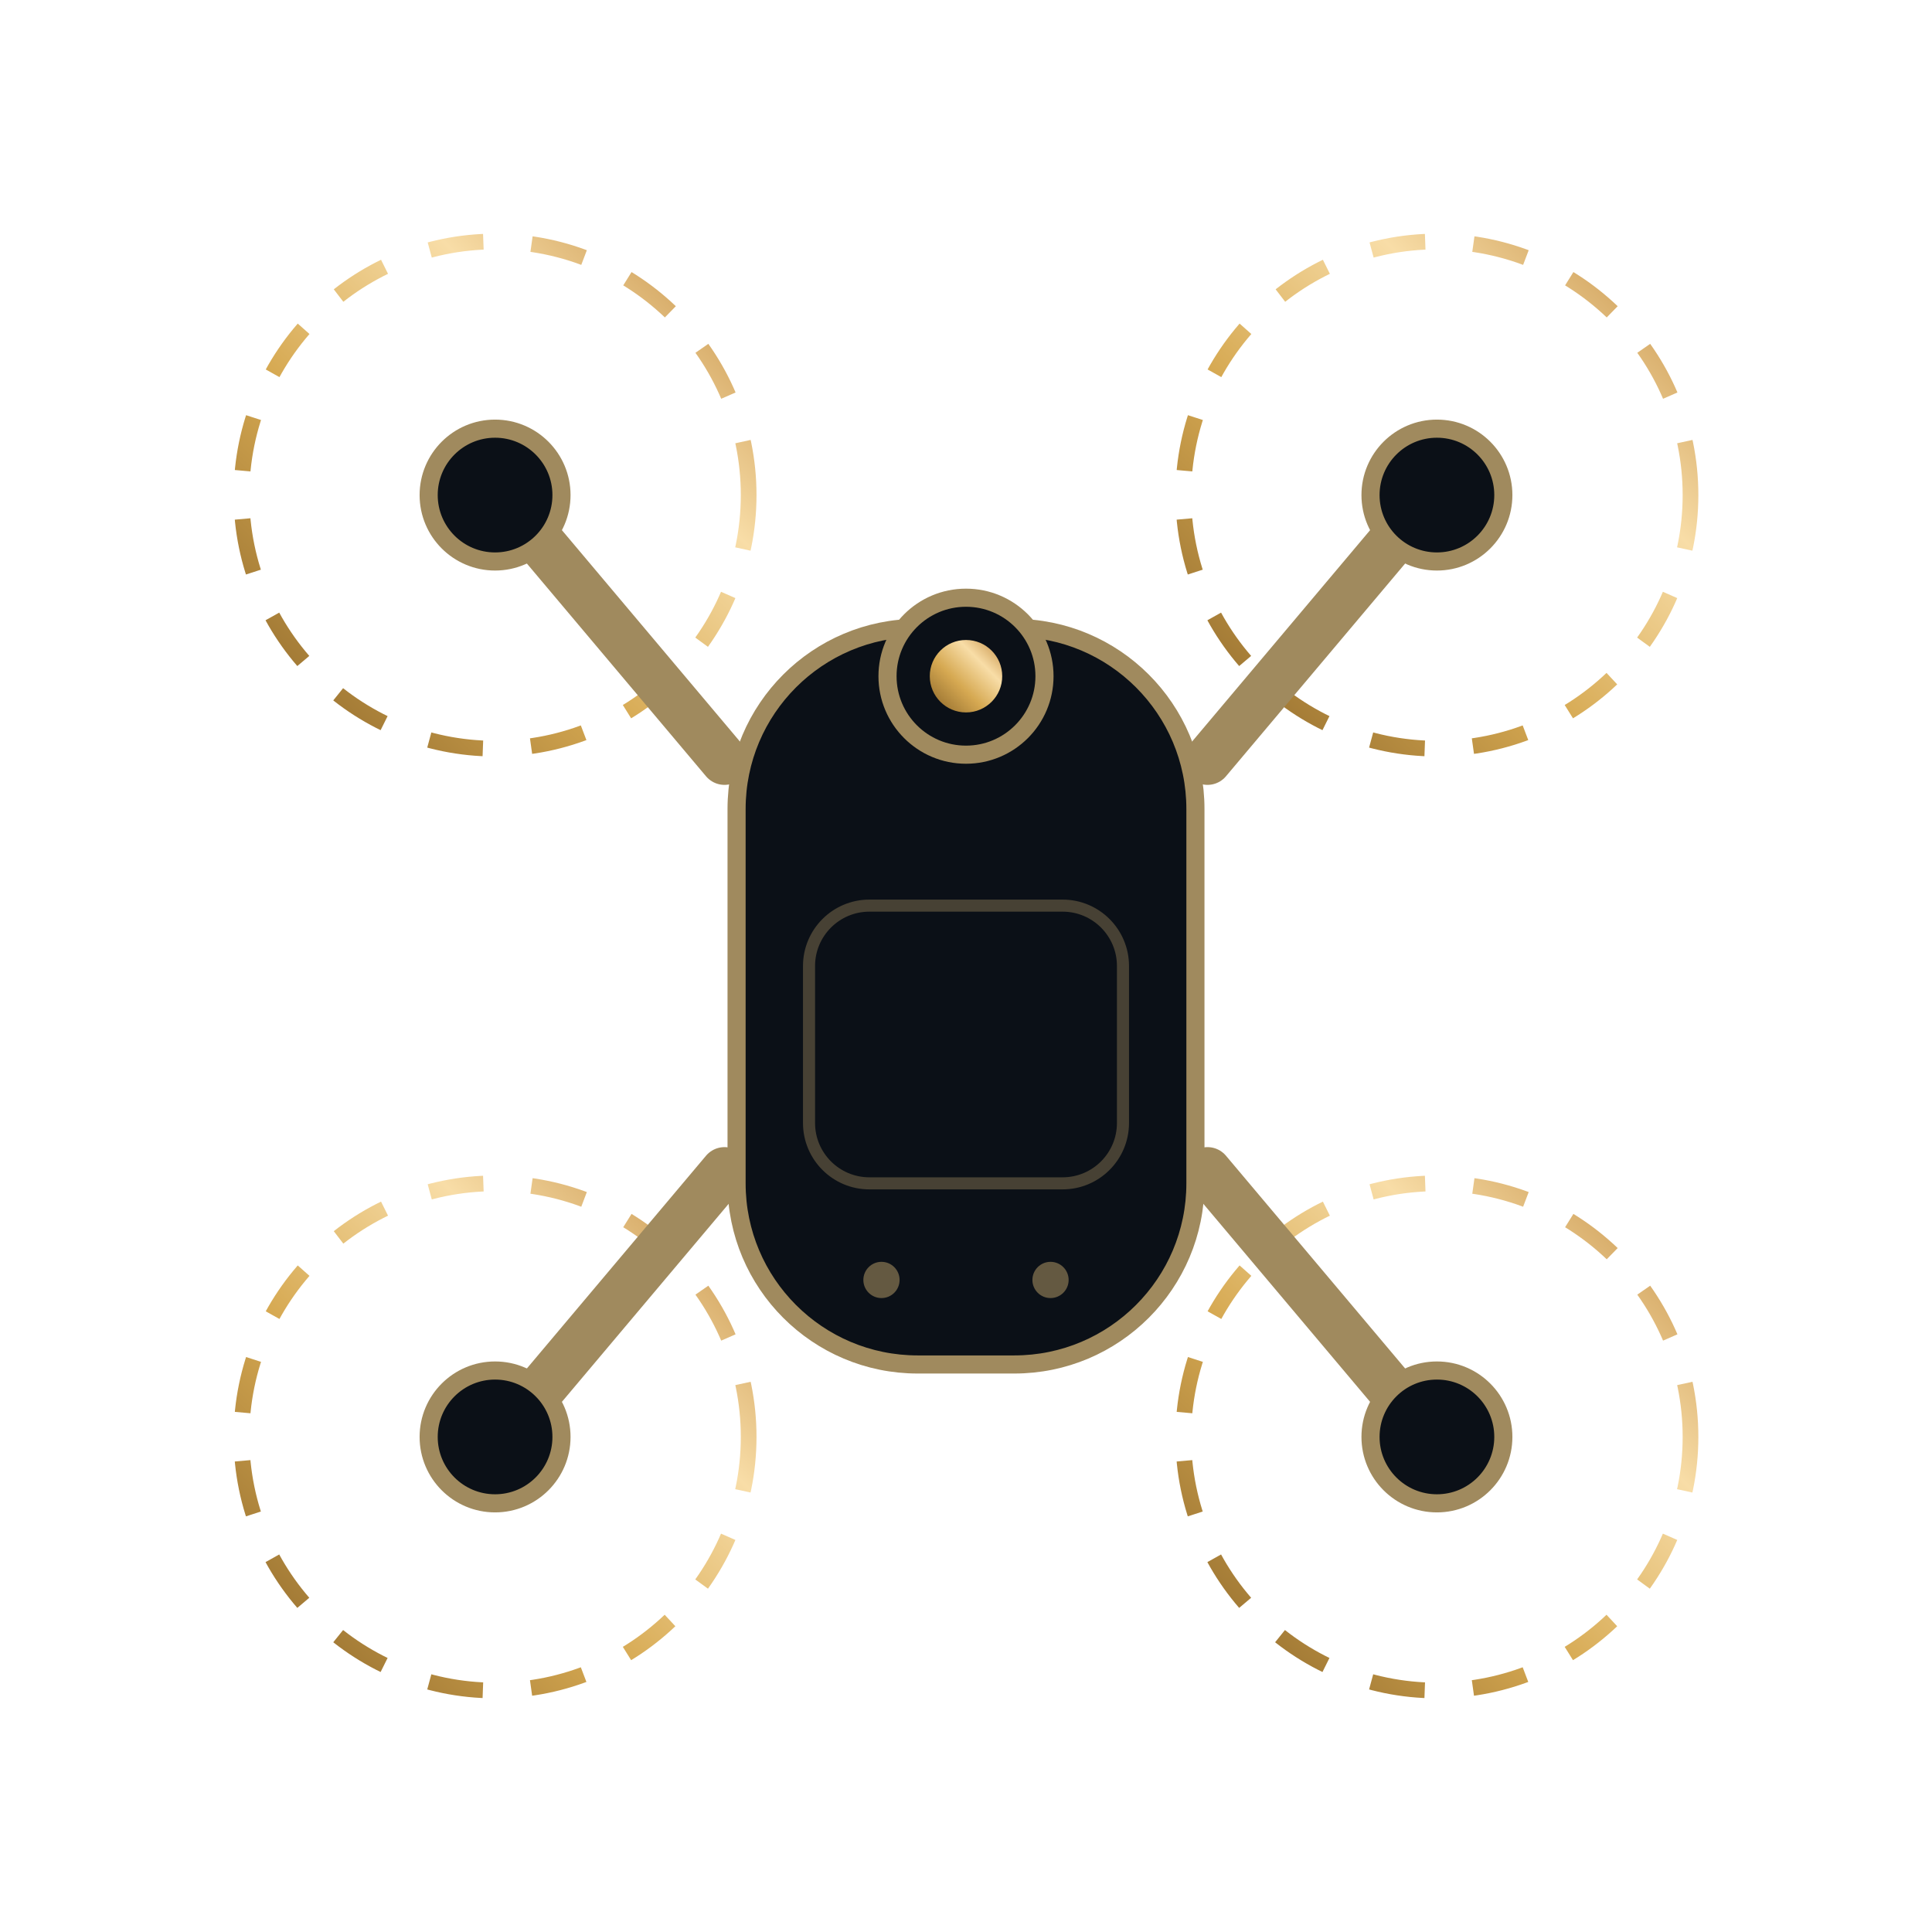
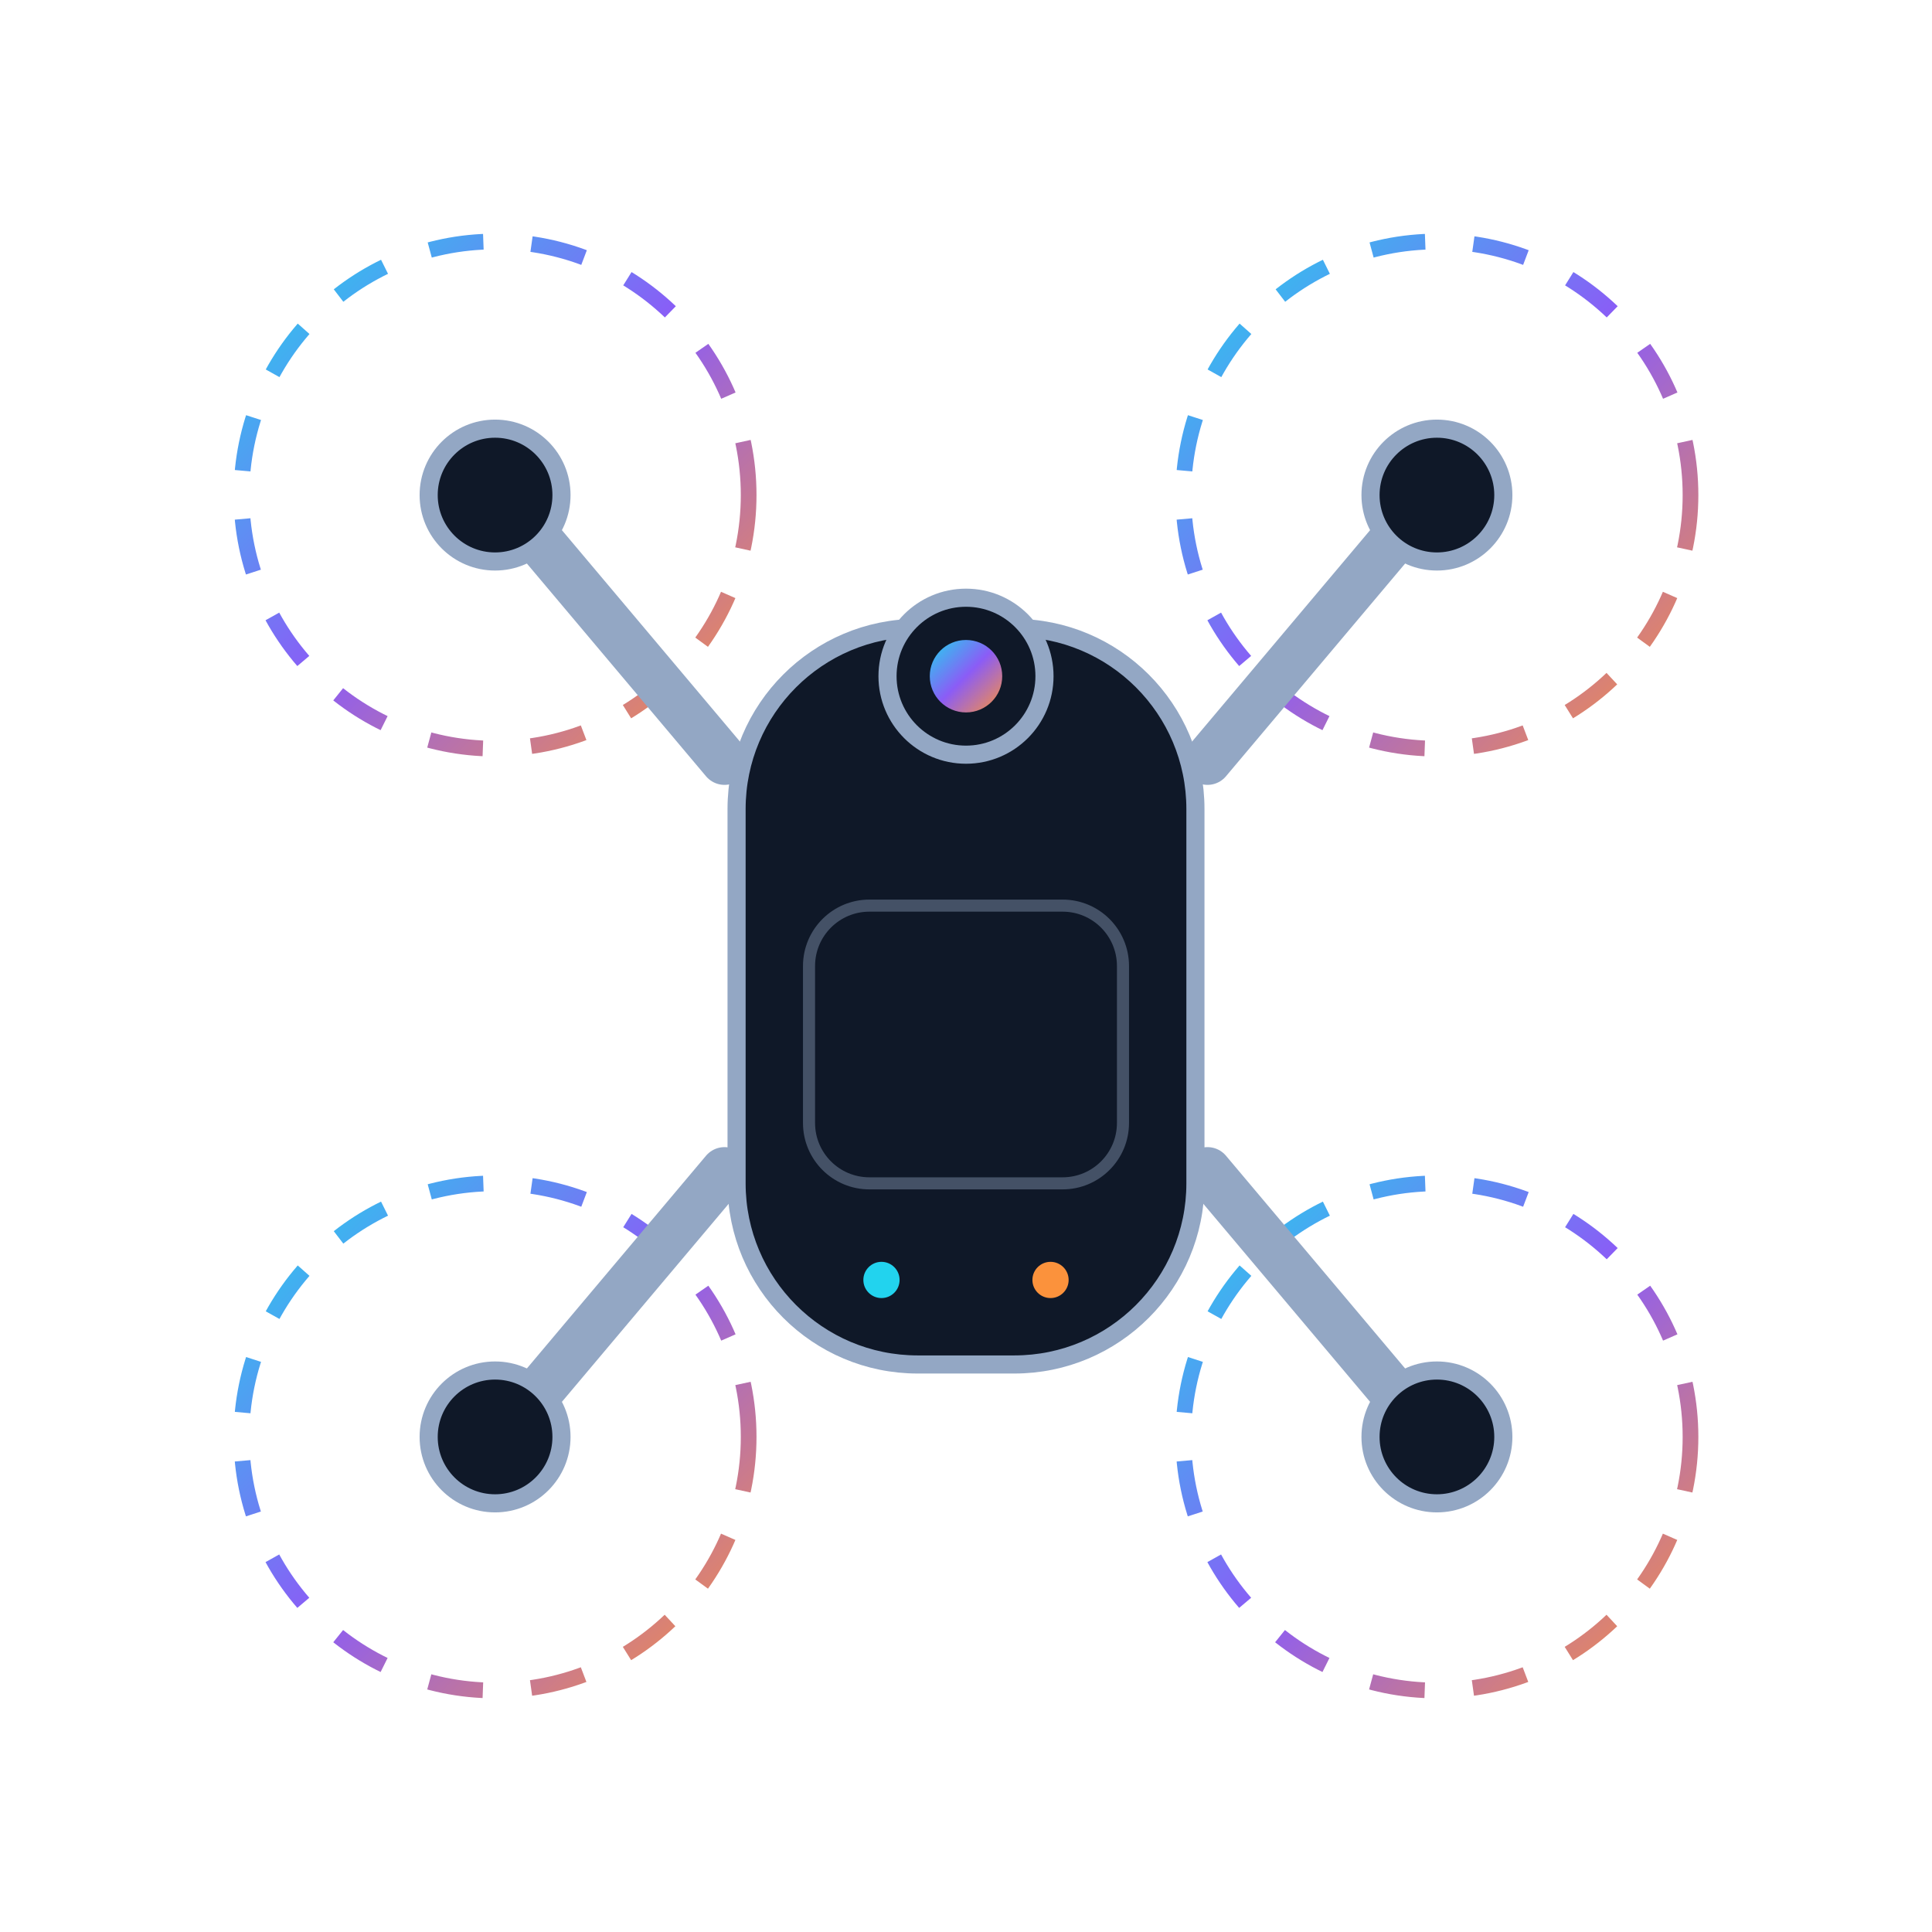
<svg xmlns="http://www.w3.org/2000/svg" viewBox="0 0 320 320" fill="none">
  <defs>
-     <linearGradient id="dg" x1="0" y1="1" x2="1" y2="0">
-       <stop offset="0" stop-color="#8A6428" />
-       <stop offset=".4" stop-color="#D6A952" />
-       <stop offset=".7" stop-color="#F8DDA7" />
-       <stop offset="1" stop-color="#C08A3E" />
+     <linearGradient id="dg" x1="0" y1="0" x2="1" y2="1">
+       <stop offset="0" stop-color="#22D3EE" />
+       <stop offset=".5" stop-color="#8B5CF6" />
+       <stop offset="1" stop-color="#FB923C" />
    </linearGradient>
+     <style>
+       @keyframes spin { to { transform: rotate(360deg); } }
+       @keyframes hover-y { 0%,100% { transform: translateY(0); } 50% { transform: translateY(-5px); } }
+       @keyframes led { 0%,100% { opacity: 1; } 50% { opacity: .25; } }
+       .prop { transform-box: fill-box; transform-origin: center; animation: spin 1.5s linear infinite; }
+       .prop.b { animation-duration: 1.15s; animation-direction: reverse; }
+       .body { transform-box: fill-box; transform-origin: center; animation: hover-y 3.6s ease-in-out infinite; }
+       .led  { animation: led 1.8s ease-in-out infinite; }
+       @media (prefers-reduced-motion: reduce) {
+         .prop, .body, .led { animation: none; }
+       }
+     </style>
  </defs>
  <g stroke="url(#dg)" stroke-width="2.6">
-     <circle cx="82" cy="82" r="42" stroke-dasharray="9 8" />
-     <circle cx="238" cy="82" r="42" stroke-dasharray="9 8" />
-     <circle cx="82" cy="238" r="42" stroke-dasharray="9 8" />
-     <circle cx="238" cy="238" r="42" stroke-dasharray="9 8" />
+     <circle class="prop" cx="82" cy="82" r="42" stroke-dasharray="9 8" />
+     <circle class="prop b" cx="238" cy="82" r="42" stroke-dasharray="9 8" />
+     <circle class="prop b" cx="82" cy="238" r="42" stroke-dasharray="9 8" />
+     <circle class="prop" cx="238" cy="238" r="42" stroke-dasharray="9 8" />
  </g>
-   <g stroke="#A08A5E" stroke-width="8" stroke-linecap="round">
-     <line x1="120" y1="126" x2="88" y2="88" />
-     <line x1="200" y1="126" x2="232" y2="88" />
-     <line x1="120" y1="194" x2="88" y2="232" />
-     <line x1="200" y1="194" x2="232" y2="232" />
+   <g class="body">
+     <g stroke="#93A7C4" stroke-width="8" stroke-linecap="round">
+       <line x1="120" y1="126" x2="88" y2="88" />
+       <line x1="200" y1="126" x2="232" y2="88" />
+       <line x1="120" y1="194" x2="88" y2="232" />
+       <line x1="200" y1="194" x2="232" y2="232" />
+     </g>
+     <g fill="#0F1828" stroke="#93A7C4" stroke-width="3">
+       <circle cx="82" cy="82" r="11" />
+       <circle cx="238" cy="82" r="11" />
+       <circle cx="82" cy="238" r="11" />
+       <circle cx="238" cy="238" r="11" />
+     </g>
+     <rect x="122" y="104" width="76" height="122" rx="30" fill="#0F1828" stroke="#93A7C4" stroke-width="3" />
+     <rect x="134" y="150" width="52" height="46" rx="10" stroke="#93A7C4" stroke-width="2" opacity=".4" />
+     <circle cx="160" cy="112" r="13" fill="#0F1828" stroke="#93A7C4" stroke-width="3" />
+     <circle cx="160" cy="112" r="6" fill="url(#dg)" />
+     <circle class="led" cx="146" cy="212" r="3" fill="#22D3EE" />
+     <circle class="led" cx="174" cy="212" r="3" fill="#FB923C" style="animation-delay:.9s" />
  </g>
-   <g fill="#0B1017" stroke="#A08A5E" stroke-width="3">
-     <circle cx="82" cy="82" r="11" />
-     <circle cx="238" cy="82" r="11" />
-     <circle cx="82" cy="238" r="11" />
-     <circle cx="238" cy="238" r="11" />
-   </g>
-   <rect x="122" y="104" width="76" height="122" rx="30" fill="#0B1017" stroke="#A08A5E" stroke-width="3" />
-   <rect x="134" y="150" width="52" height="46" rx="10" stroke="#A08A5E" stroke-width="2" opacity=".4" />
-   <circle cx="160" cy="112" r="13" fill="#0B1017" stroke="#A08A5E" stroke-width="3" />
-   <circle cx="160" cy="112" r="6" fill="url(#dg)" />
-   <circle cx="146" cy="212" r="3" fill="#A08A5E" opacity=".6" />
-   <circle cx="174" cy="212" r="3" fill="#A08A5E" opacity=".6" />
</svg>
